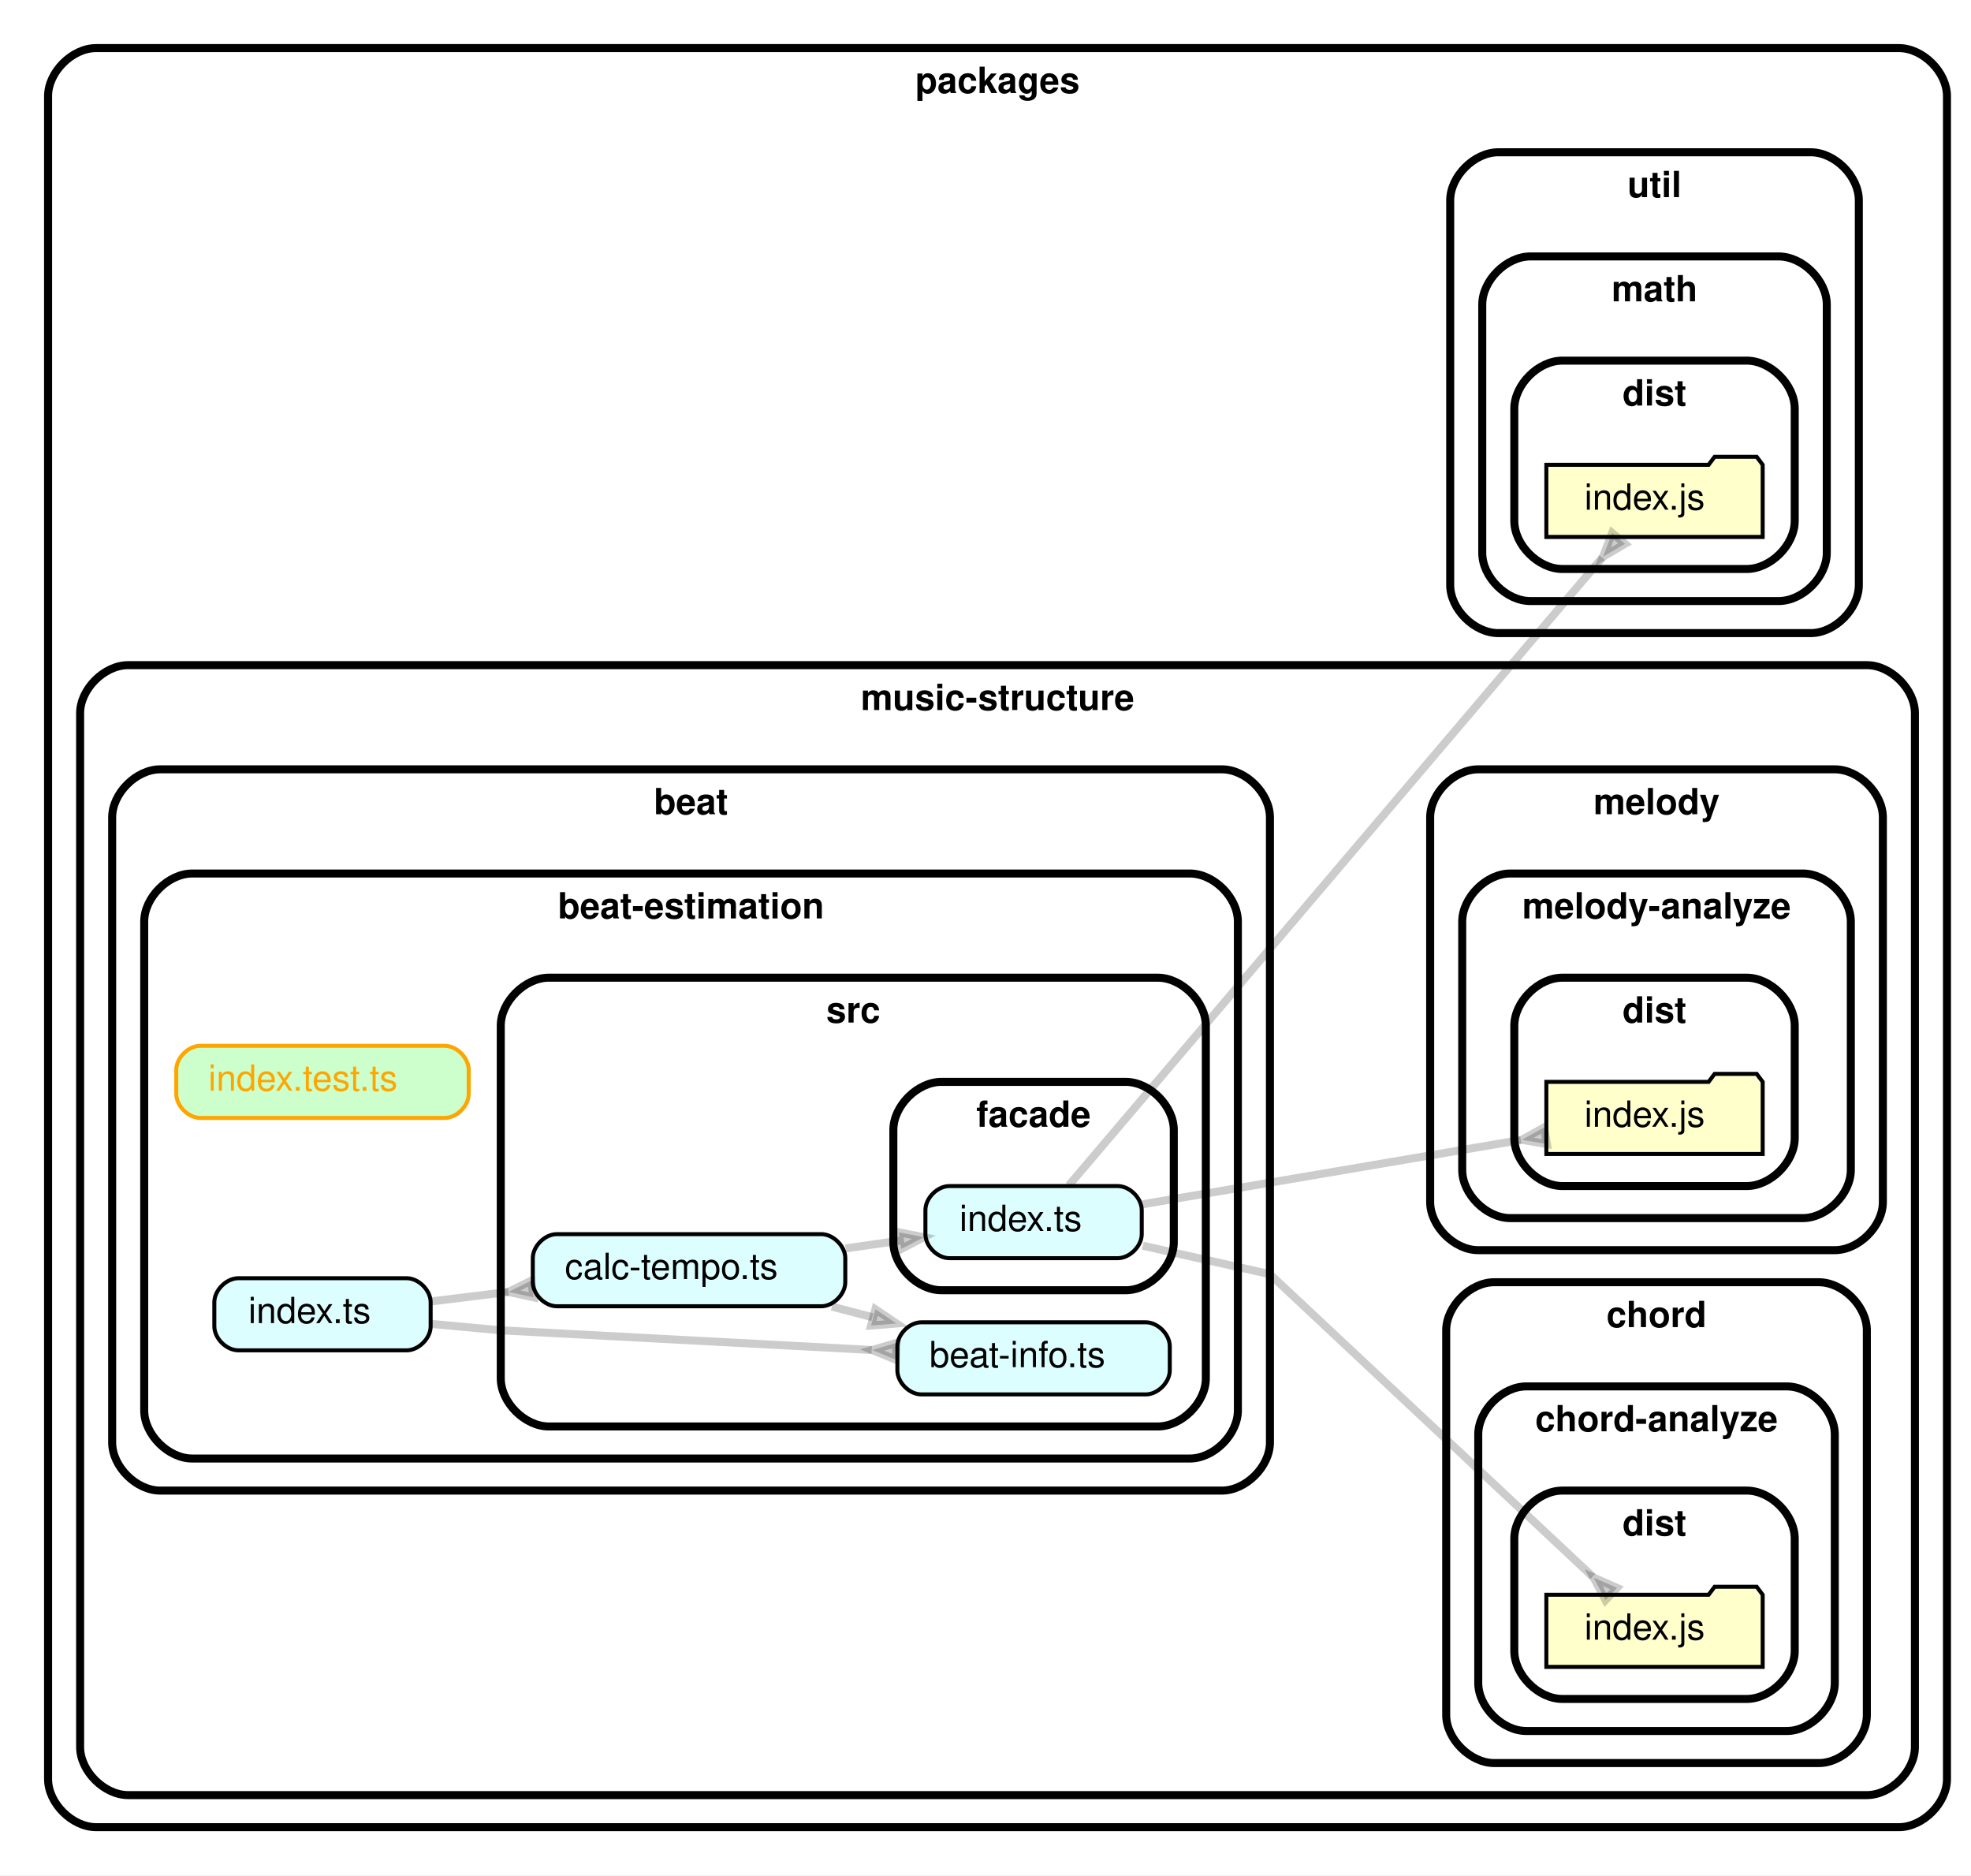
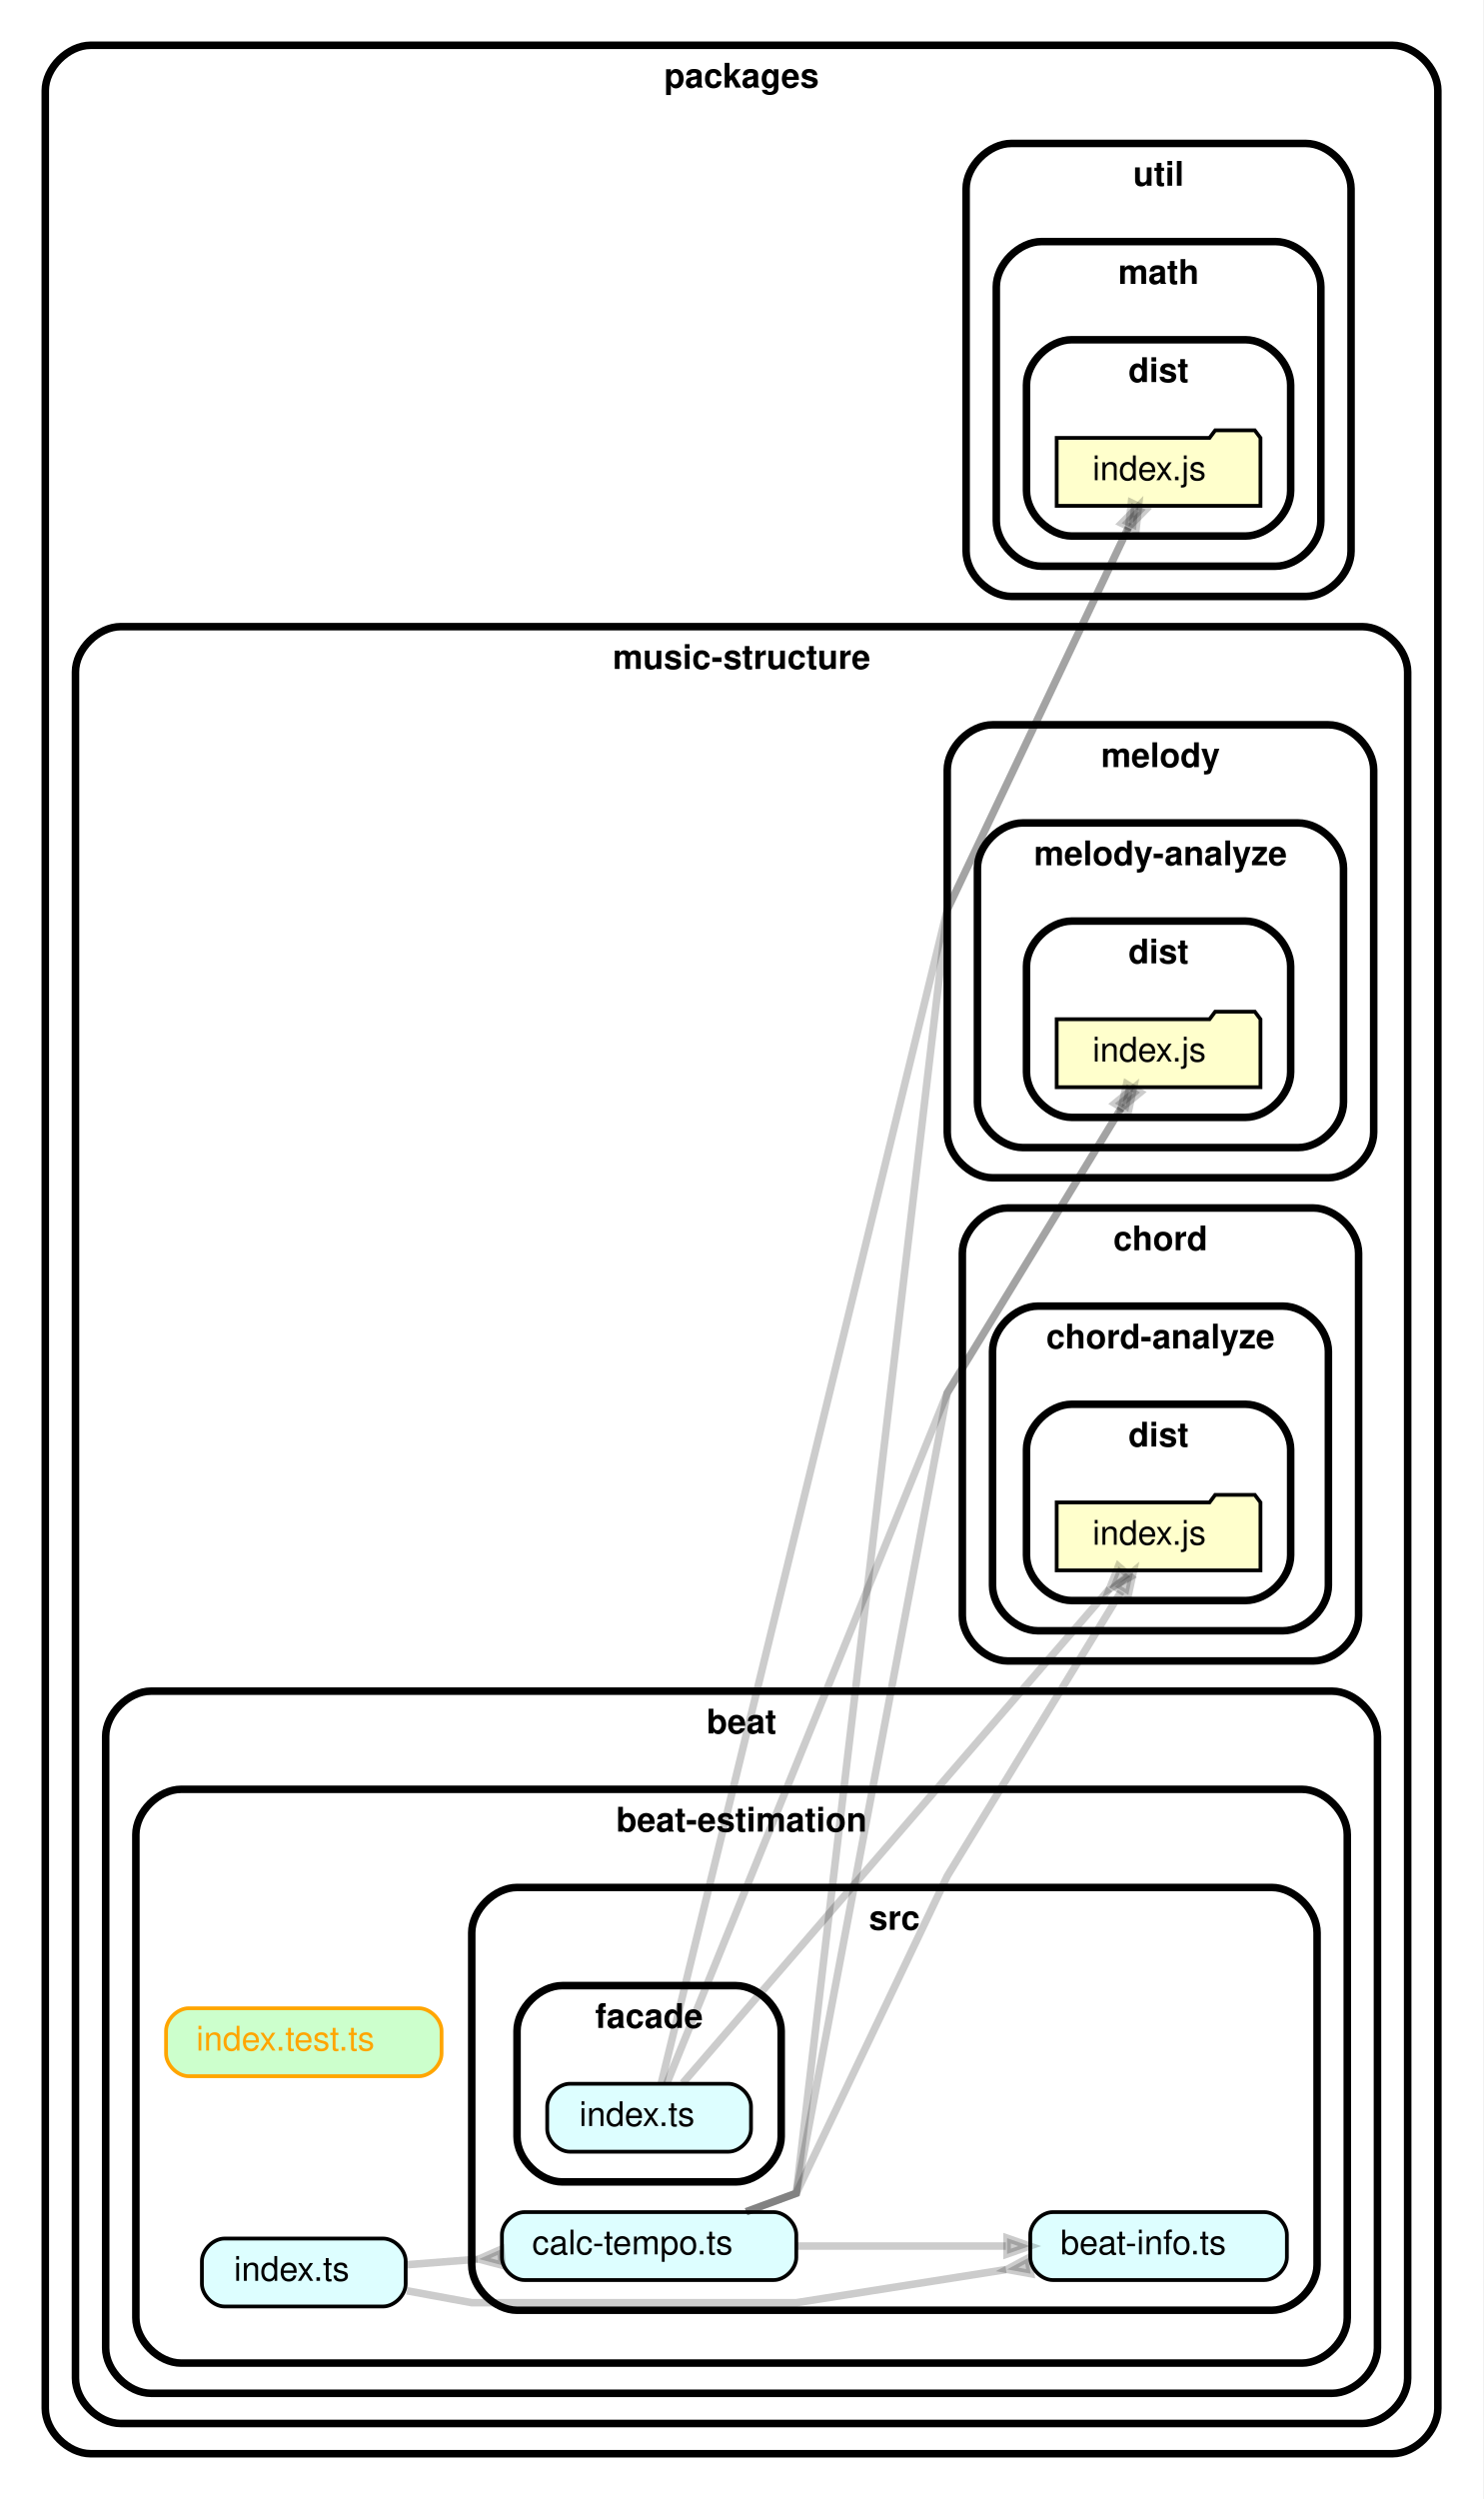
- <svg xmlns="http://www.w3.org/2000/svg" xmlns:xlink="http://www.w3.org/1999/xlink" width="492pt" height="468pt" viewBox="0.00 0.00 492.00 468.00">
-   <g id="graph0" class="graph" transform="scale(1 1) rotate(0) translate(4 464)">
-     <polygon fill="white" stroke="transparent" points="-4,4 -4,-464 488,-464 488,4 -4,4" />
+ <svg xmlns="http://www.w3.org/2000/svg" xmlns:xlink="http://www.w3.org/1999/xlink" width="393pt" height="662pt" viewBox="0.00 0.00 393.00 662.00">
+   <g id="graph0" class="graph" transform="scale(1 1) rotate(0) translate(4 658)">
+     <polygon fill="white" stroke="transparent" points="-4,4 -4,-658 389,-658 389,4 -4,4" />
    <g id="clust1" class="cluster">
-       <path fill="#ffffff" stroke="black" stroke-width="2" d="M20,-8C20,-8 470,-8 470,-8 476,-8 482,-14 482,-20 482,-20 482,-440 482,-440 482,-446 476,-452 470,-452 470,-452 20,-452 20,-452 14,-452 8,-446 8,-440 8,-440 8,-20 8,-20 8,-14 14,-8 20,-8" />
-       <text text-anchor="middle" x="245" y="-440.8" font-family="Helvetica,sans-Serif" font-weight="bold" font-size="9.00">packages</text>
+       <path fill="#ffffff" stroke="black" stroke-width="2" d="M20,-8C20,-8 365,-8 365,-8 371,-8 377,-14 377,-20 377,-20 377,-634 377,-634 377,-640 371,-646 365,-646 365,-646 20,-646 20,-646 14,-646 8,-640 8,-634 8,-634 8,-20 8,-20 8,-14 14,-8 20,-8" />
+       <text text-anchor="middle" x="192.5" y="-634.8" font-family="Helvetica,sans-Serif" font-weight="bold" font-size="9.00">packages</text>
    </g>
    <g id="clust2" class="cluster">
-       <path fill="#ffffff" stroke="black" stroke-width="2" d="M28,-16C28,-16 462,-16 462,-16 468,-16 474,-22 474,-28 474,-28 474,-286 474,-286 474,-292 468,-298 462,-298 462,-298 28,-298 28,-298 22,-298 16,-292 16,-286 16,-286 16,-28 16,-28 16,-22 22,-16 28,-16" />
-       <text text-anchor="middle" x="245" y="-286.8" font-family="Helvetica,sans-Serif" font-weight="bold" font-size="9.00">music-structure</text>
+       <path fill="#ffffff" stroke="black" stroke-width="2" d="M28,-16C28,-16 357,-16 357,-16 363,-16 369,-22 369,-28 369,-28 369,-480 369,-480 369,-486 363,-492 357,-492 357,-492 28,-492 28,-492 22,-492 16,-486 16,-480 16,-480 16,-28 16,-28 16,-22 22,-16 28,-16" />
+       <text text-anchor="middle" x="192.5" y="-480.8" font-family="Helvetica,sans-Serif" font-weight="bold" font-size="9.00">music-structure</text>
    </g>
    <g id="clust3" class="cluster">
-       <path fill="#ffffff" stroke="black" stroke-width="2" d="M36,-92C36,-92 301,-92 301,-92 307,-92 313,-98 313,-104 313,-104 313,-260 313,-260 313,-266 307,-272 301,-272 301,-272 36,-272 36,-272 30,-272 24,-266 24,-260 24,-260 24,-104 24,-104 24,-98 30,-92 36,-92" />
-       <text text-anchor="middle" x="168.5" y="-260.8" font-family="Helvetica,sans-Serif" font-weight="bold" font-size="9.00">beat</text>
+       <path fill="#ffffff" stroke="black" stroke-width="2" d="M36,-24C36,-24 349,-24 349,-24 355,-24 361,-30 361,-36 361,-36 361,-198 361,-198 361,-204 355,-210 349,-210 349,-210 36,-210 36,-210 30,-210 24,-204 24,-198 24,-198 24,-36 24,-36 24,-30 30,-24 36,-24" />
+       <text text-anchor="middle" x="192.5" y="-198.8" font-family="Helvetica,sans-Serif" font-weight="bold" font-size="9.00">beat</text>
    </g>
    <g id="clust4" class="cluster">
-       <path fill="#ffffff" stroke="black" stroke-width="2" d="M44,-100C44,-100 293,-100 293,-100 299,-100 305,-106 305,-112 305,-112 305,-234 305,-234 305,-240 299,-246 293,-246 293,-246 44,-246 44,-246 38,-246 32,-240 32,-234 32,-234 32,-112 32,-112 32,-106 38,-100 44,-100" />
-       <text text-anchor="middle" x="168.5" y="-234.8" font-family="Helvetica,sans-Serif" font-weight="bold" font-size="9.00">beat-estimation</text>
+       <path fill="#ffffff" stroke="black" stroke-width="2" d="M44,-32C44,-32 341,-32 341,-32 347,-32 353,-38 353,-44 353,-44 353,-172 353,-172 353,-178 347,-184 341,-184 341,-184 44,-184 44,-184 38,-184 32,-178 32,-172 32,-172 32,-44 32,-44 32,-38 38,-32 44,-32" />
+       <text text-anchor="middle" x="192.5" y="-172.8" font-family="Helvetica,sans-Serif" font-weight="bold" font-size="9.00">beat-estimation</text>
    </g>
    <g id="clust5" class="cluster">
-       <path fill="#ffffff" stroke="black" stroke-width="2" d="M133,-108C133,-108 285,-108 285,-108 291,-108 297,-114 297,-120 297,-120 297,-208 297,-208 297,-214 291,-220 285,-220 285,-220 133,-220 133,-220 127,-220 121,-214 121,-208 121,-208 121,-120 121,-120 121,-114 127,-108 133,-108" />
-       <text text-anchor="middle" x="209" y="-208.8" font-family="Helvetica,sans-Serif" font-weight="bold" font-size="9.00">src</text>
+       <path fill="#ffffff" stroke="black" stroke-width="2" d="M133,-46C133,-46 333,-46 333,-46 339,-46 345,-52 345,-58 345,-58 345,-146 345,-146 345,-152 339,-158 333,-158 333,-158 133,-158 133,-158 127,-158 121,-152 121,-146 121,-146 121,-58 121,-58 121,-52 127,-46 133,-46" />
+       <text text-anchor="middle" x="233" y="-146.8" font-family="Helvetica,sans-Serif" font-weight="bold" font-size="9.00">src</text>
    </g>
    <g id="clust6" class="cluster">
-       <path fill="#ffffff" stroke="black" stroke-width="2" d="M231,-142C231,-142 277,-142 277,-142 283,-142 289,-148 289,-154 289,-154 289,-182 289,-182 289,-188 283,-194 277,-194 277,-194 231,-194 231,-194 225,-194 219,-188 219,-182 219,-182 219,-154 219,-154 219,-148 225,-142 231,-142" />
-       <text text-anchor="middle" x="254" y="-182.8" font-family="Helvetica,sans-Serif" font-weight="bold" font-size="9.00">facade</text>
+       <path fill="#ffffff" stroke="black" stroke-width="2" d="M145,-80C145,-80 191,-80 191,-80 197,-80 203,-86 203,-92 203,-92 203,-120 203,-120 203,-126 197,-132 191,-132 191,-132 145,-132 145,-132 139,-132 133,-126 133,-120 133,-120 133,-92 133,-92 133,-86 139,-80 145,-80" />
+       <text text-anchor="middle" x="168" y="-120.8" font-family="Helvetica,sans-Serif" font-weight="bold" font-size="9.00">facade</text>
    </g>
    <g id="clust7" class="cluster">
-       <path fill="#ffffff" stroke="black" stroke-width="2" d="M369,-24C369,-24 450,-24 450,-24 456,-24 462,-30 462,-36 462,-36 462,-132 462,-132 462,-138 456,-144 450,-144 450,-144 369,-144 369,-144 363,-144 357,-138 357,-132 357,-132 357,-36 357,-36 357,-30 363,-24 369,-24" />
-       <text text-anchor="middle" x="409.5" y="-132.8" font-family="Helvetica,sans-Serif" font-weight="bold" font-size="9.00">chord</text>
+       <path fill="#ffffff" stroke="black" stroke-width="2" d="M263,-218C263,-218 344,-218 344,-218 350,-218 356,-224 356,-230 356,-230 356,-326 356,-326 356,-332 350,-338 344,-338 344,-338 263,-338 263,-338 257,-338 251,-332 251,-326 251,-326 251,-230 251,-230 251,-224 257,-218 263,-218" />
+       <text text-anchor="middle" x="303.5" y="-326.8" font-family="Helvetica,sans-Serif" font-weight="bold" font-size="9.00">chord</text>
    </g>
    <g id="clust8" class="cluster">
-       <path fill="#ffffff" stroke="black" stroke-width="2" d="M377,-32C377,-32 442,-32 442,-32 448,-32 454,-38 454,-44 454,-44 454,-106 454,-106 454,-112 448,-118 442,-118 442,-118 377,-118 377,-118 371,-118 365,-112 365,-106 365,-106 365,-44 365,-44 365,-38 371,-32 377,-32" />
-       <text text-anchor="middle" x="409.5" y="-106.8" font-family="Helvetica,sans-Serif" font-weight="bold" font-size="9.00">chord-analyze</text>
+       <path fill="#ffffff" stroke="black" stroke-width="2" d="M271,-226C271,-226 336,-226 336,-226 342,-226 348,-232 348,-238 348,-238 348,-300 348,-300 348,-306 342,-312 336,-312 336,-312 271,-312 271,-312 265,-312 259,-306 259,-300 259,-300 259,-238 259,-238 259,-232 265,-226 271,-226" />
+       <text text-anchor="middle" x="303.5" y="-300.8" font-family="Helvetica,sans-Serif" font-weight="bold" font-size="9.00">chord-analyze</text>
    </g>
    <g id="clust9" class="cluster">
-       <path fill="#ffffff" stroke="black" stroke-width="2" d="M386,-40C386,-40 432,-40 432,-40 438,-40 444,-46 444,-52 444,-52 444,-80 444,-80 444,-86 438,-92 432,-92 432,-92 386,-92 386,-92 380,-92 374,-86 374,-80 374,-80 374,-52 374,-52 374,-46 380,-40 386,-40" />
-       <text text-anchor="middle" x="409" y="-80.8" font-family="Helvetica,sans-Serif" font-weight="bold" font-size="9.00">dist</text>
+       <path fill="#ffffff" stroke="black" stroke-width="2" d="M280,-234C280,-234 326,-234 326,-234 332,-234 338,-240 338,-246 338,-246 338,-274 338,-274 338,-280 332,-286 326,-286 326,-286 280,-286 280,-286 274,-286 268,-280 268,-274 268,-274 268,-246 268,-246 268,-240 274,-234 280,-234" />
+       <text text-anchor="middle" x="303" y="-274.8" font-family="Helvetica,sans-Serif" font-weight="bold" font-size="9.00">dist</text>
    </g>
    <g id="clust10" class="cluster">
-       <path fill="#ffffff" stroke="black" stroke-width="2" d="M365,-152C365,-152 454,-152 454,-152 460,-152 466,-158 466,-164 466,-164 466,-260 466,-260 466,-266 460,-272 454,-272 454,-272 365,-272 365,-272 359,-272 353,-266 353,-260 353,-260 353,-164 353,-164 353,-158 359,-152 365,-152" />
-       <text text-anchor="middle" x="409.5" y="-260.8" font-family="Helvetica,sans-Serif" font-weight="bold" font-size="9.00">melody</text>
+       <path fill="#ffffff" stroke="black" stroke-width="2" d="M259,-346C259,-346 348,-346 348,-346 354,-346 360,-352 360,-358 360,-358 360,-454 360,-454 360,-460 354,-466 348,-466 348,-466 259,-466 259,-466 253,-466 247,-460 247,-454 247,-454 247,-358 247,-358 247,-352 253,-346 259,-346" />
+       <text text-anchor="middle" x="303.5" y="-454.8" font-family="Helvetica,sans-Serif" font-weight="bold" font-size="9.00">melody</text>
    </g>
    <g id="clust11" class="cluster">
-       <path fill="#ffffff" stroke="black" stroke-width="2" d="M373,-160C373,-160 446,-160 446,-160 452,-160 458,-166 458,-172 458,-172 458,-234 458,-234 458,-240 452,-246 446,-246 446,-246 373,-246 373,-246 367,-246 361,-240 361,-234 361,-234 361,-172 361,-172 361,-166 367,-160 373,-160" />
-       <text text-anchor="middle" x="409.5" y="-234.8" font-family="Helvetica,sans-Serif" font-weight="bold" font-size="9.00">melody-analyze</text>
+       <path fill="#ffffff" stroke="black" stroke-width="2" d="M267,-354C267,-354 340,-354 340,-354 346,-354 352,-360 352,-366 352,-366 352,-428 352,-428 352,-434 346,-440 340,-440 340,-440 267,-440 267,-440 261,-440 255,-434 255,-428 255,-428 255,-366 255,-366 255,-360 261,-354 267,-354" />
+       <text text-anchor="middle" x="303.5" y="-428.8" font-family="Helvetica,sans-Serif" font-weight="bold" font-size="9.00">melody-analyze</text>
    </g>
    <g id="clust12" class="cluster">
-       <path fill="#ffffff" stroke="black" stroke-width="2" d="M386,-168C386,-168 432,-168 432,-168 438,-168 444,-174 444,-180 444,-180 444,-208 444,-208 444,-214 438,-220 432,-220 432,-220 386,-220 386,-220 380,-220 374,-214 374,-208 374,-208 374,-180 374,-180 374,-174 380,-168 386,-168" />
-       <text text-anchor="middle" x="409" y="-208.8" font-family="Helvetica,sans-Serif" font-weight="bold" font-size="9.00">dist</text>
+       <path fill="#ffffff" stroke="black" stroke-width="2" d="M280,-362C280,-362 326,-362 326,-362 332,-362 338,-368 338,-374 338,-374 338,-402 338,-402 338,-408 332,-414 326,-414 326,-414 280,-414 280,-414 274,-414 268,-408 268,-402 268,-402 268,-374 268,-374 268,-368 274,-362 280,-362" />
+       <text text-anchor="middle" x="303" y="-402.8" font-family="Helvetica,sans-Serif" font-weight="bold" font-size="9.00">dist</text>
    </g>
    <g id="clust13" class="cluster">
-       <path fill="#ffffff" stroke="black" stroke-width="2" d="M370,-306C370,-306 448,-306 448,-306 454,-306 460,-312 460,-318 460,-318 460,-414 460,-414 460,-420 454,-426 448,-426 448,-426 370,-426 370,-426 364,-426 358,-420 358,-414 358,-414 358,-318 358,-318 358,-312 364,-306 370,-306" />
-       <text text-anchor="middle" x="409" y="-414.8" font-family="Helvetica,sans-Serif" font-weight="bold" font-size="9.00">util</text>
+       <path fill="#ffffff" stroke="black" stroke-width="2" d="M264,-500C264,-500 342,-500 342,-500 348,-500 354,-506 354,-512 354,-512 354,-608 354,-608 354,-614 348,-620 342,-620 342,-620 264,-620 264,-620 258,-620 252,-614 252,-608 252,-608 252,-512 252,-512 252,-506 258,-500 264,-500" />
+       <text text-anchor="middle" x="303" y="-608.8" font-family="Helvetica,sans-Serif" font-weight="bold" font-size="9.00">util</text>
    </g>
    <g id="clust14" class="cluster">
-       <path fill="#ffffff" stroke="black" stroke-width="2" d="M378,-314C378,-314 440,-314 440,-314 446,-314 452,-320 452,-326 452,-326 452,-388 452,-388 452,-394 446,-400 440,-400 440,-400 378,-400 378,-400 372,-400 366,-394 366,-388 366,-388 366,-326 366,-326 366,-320 372,-314 378,-314" />
-       <text text-anchor="middle" x="409" y="-388.8" font-family="Helvetica,sans-Serif" font-weight="bold" font-size="9.00">math</text>
+       <path fill="#ffffff" stroke="black" stroke-width="2" d="M272,-508C272,-508 334,-508 334,-508 340,-508 346,-514 346,-520 346,-520 346,-582 346,-582 346,-588 340,-594 334,-594 334,-594 272,-594 272,-594 266,-594 260,-588 260,-582 260,-582 260,-520 260,-520 260,-514 266,-508 272,-508" />
+       <text text-anchor="middle" x="303" y="-582.8" font-family="Helvetica,sans-Serif" font-weight="bold" font-size="9.00">math</text>
    </g>
    <g id="clust15" class="cluster">
-       <path fill="#ffffff" stroke="black" stroke-width="2" d="M386,-322C386,-322 432,-322 432,-322 438,-322 444,-328 444,-334 444,-334 444,-362 444,-362 444,-368 438,-374 432,-374 432,-374 386,-374 386,-374 380,-374 374,-368 374,-362 374,-362 374,-334 374,-334 374,-328 380,-322 386,-322" />
-       <text text-anchor="middle" x="409" y="-362.8" font-family="Helvetica,sans-Serif" font-weight="bold" font-size="9.00">dist</text>
+       <path fill="#ffffff" stroke="black" stroke-width="2" d="M280,-516C280,-516 326,-516 326,-516 332,-516 338,-522 338,-528 338,-528 338,-556 338,-556 338,-562 332,-568 326,-568 326,-568 280,-568 280,-568 274,-568 268,-562 268,-556 268,-556 268,-528 268,-528 268,-522 274,-516 280,-516" />
+       <text text-anchor="middle" x="303" y="-556.8" font-family="Helvetica,sans-Serif" font-weight="bold" font-size="9.00">dist</text>
    </g>
    <g id="node1" class="node">
      <g id="a_node1">
        <a xlink:href="packages/music-structure/beat/beat-estimation/index.test.ts" xlink:title="no-orphans">
-           <path fill="#ccffcc" stroke="orange" d="M107,-203C107,-203 46,-203 46,-203 43,-203 40,-200 40,-197 40,-197 40,-191 40,-191 40,-188 43,-185 46,-185 46,-185 107,-185 107,-185 110,-185 113,-188 113,-191 113,-191 113,-197 113,-197 113,-200 110,-203 107,-203" />
-           <text text-anchor="start" x="48" y="-191.8" font-family="Helvetica,sans-Serif" font-size="9.00" fill="orange">index.test.ts</text>
+           <path fill="#ccffcc" stroke="orange" d="M107,-126C107,-126 46,-126 46,-126 43,-126 40,-123 40,-120 40,-120 40,-114 40,-114 40,-111 43,-108 46,-108 46,-108 107,-108 107,-108 110,-108 113,-111 113,-114 113,-114 113,-120 113,-120 113,-123 110,-126 107,-126" />
+           <text text-anchor="start" x="48" y="-114.8" font-family="Helvetica,sans-Serif" font-size="9.00" fill="orange">index.test.ts</text>
        </a>
      </g>
    </g>
    <g id="node2" class="node">
      <g id="a_node2">
        <a xlink:href="packages/music-structure/beat/beat-estimation/index.ts" xlink:title="index.ts">
-           <path fill="#ddfeff" stroke="black" d="M97.5,-145C97.5,-145 55.5,-145 55.5,-145 52.5,-145 49.5,-142 49.5,-139 49.5,-139 49.5,-133 49.5,-133 49.5,-130 52.5,-127 55.5,-127 55.5,-127 97.5,-127 97.5,-127 100.5,-127 103.5,-130 103.5,-133 103.5,-133 103.5,-139 103.5,-139 103.5,-142 100.5,-145 97.5,-145" />
-           <text text-anchor="start" x="58" y="-133.8" font-family="Helvetica,sans-Serif" font-size="9.00">index.ts</text>
+           <path fill="#ddfeff" stroke="black" d="M97.5,-65C97.5,-65 55.5,-65 55.5,-65 52.5,-65 49.5,-62 49.5,-59 49.5,-59 49.5,-53 49.5,-53 49.5,-50 52.5,-47 55.5,-47 55.5,-47 97.5,-47 97.5,-47 100.5,-47 103.5,-50 103.5,-53 103.5,-53 103.5,-59 103.5,-59 103.5,-62 100.5,-65 97.5,-65" />
+           <text text-anchor="start" x="58" y="-53.8" font-family="Helvetica,sans-Serif" font-size="9.00">index.ts</text>
        </a>
      </g>
    </g>
    <g id="node3" class="node">
      <g id="a_node3">
        <a xlink:href="packages/music-structure/beat/beat-estimation/src/beat-info.ts" xlink:title="beat-info.ts">
-           <path fill="#ddfeff" stroke="black" d="M282,-134C282,-134 226,-134 226,-134 223,-134 220,-131 220,-128 220,-128 220,-122 220,-122 220,-119 223,-116 226,-116 226,-116 282,-116 282,-116 285,-116 288,-119 288,-122 288,-122 288,-128 288,-128 288,-131 285,-134 282,-134" />
-           <text text-anchor="start" x="228" y="-122.8" font-family="Helvetica,sans-Serif" font-size="9.00">beat-info.ts</text>
+           <path fill="#ddfeff" stroke="black" d="M331,-72C331,-72 275,-72 275,-72 272,-72 269,-69 269,-66 269,-66 269,-60 269,-60 269,-57 272,-54 275,-54 275,-54 331,-54 331,-54 334,-54 337,-57 337,-60 337,-60 337,-66 337,-66 337,-69 334,-72 331,-72" />
+           <text text-anchor="start" x="277" y="-60.8" font-family="Helvetica,sans-Serif" font-size="9.00">beat-info.ts</text>
        </a>
      </g>
    </g>
    <g id="edge1" class="edge">
-       <path fill="none" stroke="#000000" stroke-width="2" stroke-opacity="0.2" d="M103.81,-133.58C112.97,-132.74 121,-132 121,-132 121,-132 174.69,-129.15 213.59,-127.09" />
-       <polygon fill="#000000" fill-opacity="0.2" stroke="#000000" stroke-width="2" stroke-opacity="0.2" points="219.8,-128.86 213.7,-127.08 219.58,-124.67 219.8,-128.86" />
+       <path fill="none" stroke="#000000" stroke-width="2" stroke-opacity="0.2" d="M103.81,-51.16C112.97,-49.48 121,-48 121,-48 121,-48 207,-48 207,-48 207,-48 236.46,-52.65 262.58,-56.78" />
+       <polygon fill="#000000" fill-opacity="0.2" stroke="#000000" stroke-width="2" stroke-opacity="0.2" points="268.45,-59.83 262.85,-56.82 269.1,-55.68 268.45,-59.83" />
    </g>
    <g id="node4" class="node">
      <g id="a_node4">
        <a xlink:href="packages/music-structure/beat/beat-estimation/src/calc-tempo.ts" xlink:title="calc-tempo.ts">
-           <path fill="#ddfeff" stroke="black" d="M201,-156C201,-156 135,-156 135,-156 132,-156 129,-153 129,-150 129,-150 129,-144 129,-144 129,-141 132,-138 135,-138 135,-138 201,-138 201,-138 204,-138 207,-141 207,-144 207,-144 207,-150 207,-150 207,-153 204,-156 201,-156" />
-           <text text-anchor="start" x="137" y="-144.8" font-family="Helvetica,sans-Serif" font-size="9.00">calc-tempo.ts</text>
+           <path fill="#ddfeff" stroke="black" d="M201,-72C201,-72 135,-72 135,-72 132,-72 129,-69 129,-66 129,-66 129,-60 129,-60 129,-57 132,-54 135,-54 135,-54 201,-54 201,-54 204,-54 207,-57 207,-60 207,-60 207,-66 207,-66 207,-69 204,-72 201,-72" />
+           <text text-anchor="start" x="137" y="-60.8" font-family="Helvetica,sans-Serif" font-size="9.00">calc-tempo.ts</text>
        </a>
      </g>
    </g>
    <g id="edge2" class="edge">
-       <path fill="none" stroke="#000000" stroke-width="2" stroke-opacity="0.2" d="M103.87,-139.24C109.87,-139.98 116.4,-140.78 122.92,-141.58" />
-       <polygon fill="#000000" fill-opacity="0.2" stroke="#000000" stroke-width="2" stroke-opacity="0.2" points="128.63,-144.4 122.93,-141.58 129.14,-140.23 128.63,-144.4" />
+       <path fill="none" stroke="#000000" stroke-width="2" stroke-opacity="0.2" d="M103.87,-58.06C109.75,-58.52 116.14,-59.02 122.52,-59.52" />
+       <polygon fill="#000000" fill-opacity="0.2" stroke="#000000" stroke-width="2" stroke-opacity="0.2" points="128.72,-62.11 122.9,-59.55 129.05,-57.93 128.72,-62.11" />
    </g>
    <g id="edge3" class="edge">
-       <path fill="none" stroke="#000000" stroke-width="2" stroke-opacity="0.2" d="M203.65,-137.92C206.98,-137.05 210.38,-136.16 213.75,-135.28" />
-       <polygon fill="#000000" fill-opacity="0.2" stroke="#000000" stroke-width="2" stroke-opacity="0.2" points="214.51,-137.25 219.78,-133.7 213.44,-133.19 214.51,-137.25" />
+       <path fill="none" stroke="#000000" stroke-width="2" stroke-opacity="0.2" d="M207.11,-63C224.48,-63 245.02,-63 262.54,-63" />
+       <polygon fill="#000000" fill-opacity="0.2" stroke="#000000" stroke-width="2" stroke-opacity="0.2" points="262.85,-65.1 268.85,-63 262.85,-60.9 262.85,-65.1" />
    </g>
    <g id="node5" class="node">
      <g id="a_node5">
-         <a xlink:href="packages/music-structure/beat/beat-estimation/src/facade/index.ts" xlink:title="index.ts">
-           <path fill="#ddfeff" stroke="black" d="M275,-168C275,-168 233,-168 233,-168 230,-168 227,-165 227,-162 227,-162 227,-156 227,-156 227,-153 230,-150 233,-150 233,-150 275,-150 275,-150 278,-150 281,-153 281,-156 281,-156 281,-162 281,-162 281,-165 278,-168 275,-168" />
-           <text text-anchor="start" x="235.5" y="-156.8" font-family="Helvetica,sans-Serif" font-size="9.00">index.ts</text>
+         <a xlink:href="packages/music-structure/chord/chord-analyze/dist/index.js" xlink:title="index.js">
+           <polygon fill="#ffffcc" stroke="black" points="330,-260 328.5,-262 318,-262 316.5,-260 276,-260 276,-242 330,-242 330,-260" />
+           <text text-anchor="start" x="285.5" y="-248.8" font-family="Helvetica,sans-Serif" font-size="9.00">index.js</text>
        </a>
      </g>
    </g>
    <g id="edge4" class="edge">
-       <path fill="none" stroke="#000000" stroke-width="2" stroke-opacity="0.2" d="M207.07,-152.44C211.6,-153.09 216.2,-153.74 220.65,-154.38" />
-       <polygon fill="#000000" fill-opacity="0.2" stroke="#000000" stroke-width="2" stroke-opacity="0.2" points="220.36,-156.46 226.59,-155.23 220.95,-152.3 220.36,-156.46" />
+       <path fill="none" stroke="#000000" stroke-width="2" stroke-opacity="0.2" d="M193.71,-72.1C200.97,-74.78 207,-77 207,-77 207,-77 247,-161 247,-161 247,-161 277.48,-210.88 293.06,-236.37" />
+       <polygon fill="#000000" fill-opacity="0.2" stroke="#000000" stroke-width="2" stroke-opacity="0.2" points="291.4,-237.68 296.32,-241.71 294.98,-235.49 291.4,-237.68" />
    </g>
    <g id="node6" class="node">
      <g id="a_node6">
-         <a xlink:href="packages/music-structure/chord/chord-analyze/dist/index.js" xlink:title="index.js">
-           <polygon fill="#ffffcc" stroke="black" points="436,-66 434.5,-68 424,-68 422.5,-66 382,-66 382,-48 436,-48 436,-66" />
-           <text text-anchor="start" x="391.5" y="-54.8" font-family="Helvetica,sans-Serif" font-size="9.00">index.js</text>
+         <a xlink:href="packages/util/math/dist/index.js" xlink:title="index.js">
+           <polygon fill="#ffffcc" stroke="black" points="330,-542 328.5,-544 318,-544 316.5,-542 276,-542 276,-524 330,-524 330,-542" />
+           <text text-anchor="start" x="285.5" y="-530.8" font-family="Helvetica,sans-Serif" font-size="9.00">index.js</text>
        </a>
      </g>
    </g>
    <g id="edge5" class="edge">
-       <path fill="none" stroke="#000000" stroke-width="2" stroke-opacity="0.2" d="M281.28,-153.11C296.63,-149.67 313,-146 313,-146 313,-146 366.99,-95.42 393.57,-70.52" />
-       <polygon fill="#000000" fill-opacity="0.2" stroke="#000000" stroke-width="2" stroke-opacity="0.2" points="399.63,-67.72 393.81,-70.29 396.76,-64.66 399.63,-67.72" />
+       <path fill="none" stroke="#000000" stroke-width="2" stroke-opacity="0.2" d="M193.71,-72.1C200.97,-74.78 207,-77 207,-77 207,-77 247,-417 247,-417 247,-417 280.15,-486.92 294.98,-518.19" />
+       <polygon fill="#000000" fill-opacity="0.2" stroke="#000000" stroke-width="2" stroke-opacity="0.2" points="293.22,-519.38 297.68,-523.9 297.01,-517.58 293.22,-519.38" />
    </g>
    <g id="node7" class="node">
      <g id="a_node7">
-         <a xlink:href="packages/util/math/dist/index.js" xlink:title="index.js">
-           <polygon fill="#ffffcc" stroke="black" points="436,-348 434.5,-350 424,-350 422.5,-348 382,-348 382,-330 436,-330 436,-348" />
-           <text text-anchor="start" x="391.5" y="-336.8" font-family="Helvetica,sans-Serif" font-size="9.00">index.js</text>
+         <a xlink:href="packages/music-structure/melody/melody-analyze/dist/index.js" xlink:title="index.js">
+           <polygon fill="#ffffcc" stroke="black" points="330,-388 328.5,-390 318,-390 316.5,-388 276,-388 276,-370 330,-370 330,-388" />
+           <text text-anchor="start" x="285.5" y="-376.8" font-family="Helvetica,sans-Serif" font-size="9.00">index.js</text>
        </a>
      </g>
    </g>
    <g id="edge6" class="edge">
-       <path fill="none" stroke="#000000" stroke-width="2" stroke-opacity="0.2" d="M262.8,-168.17C287.76,-197.54 365.8,-289.35 395.95,-324.82" />
-       <polygon fill="#000000" fill-opacity="0.2" stroke="#000000" stroke-width="2" stroke-opacity="0.2" points="398.43,-330.99 396.15,-325.06 401.63,-328.27 398.43,-330.99" />
+       <path fill="none" stroke="#000000" stroke-width="2" stroke-opacity="0.2" d="M193.71,-72.1C200.97,-74.78 207,-77 207,-77 207,-77 247,-289 247,-289 247,-289 277.48,-338.88 293.06,-364.37" />
+       <polygon fill="#000000" fill-opacity="0.2" stroke="#000000" stroke-width="2" stroke-opacity="0.2" points="291.4,-365.68 296.32,-369.71 294.98,-363.49 291.4,-365.68" />
    </g>
    <g id="node8" class="node">
      <g id="a_node8">
-         <a xlink:href="packages/music-structure/melody/melody-analyze/dist/index.js" xlink:title="index.js">
-           <polygon fill="#ffffcc" stroke="black" points="436,-194 434.5,-196 424,-196 422.5,-194 382,-194 382,-176 436,-176 436,-194" />
-           <text text-anchor="start" x="391.5" y="-182.8" font-family="Helvetica,sans-Serif" font-size="9.00">index.js</text>
+         <a xlink:href="packages/music-structure/beat/beat-estimation/src/facade/index.ts" xlink:title="index.ts">
+           <path fill="#ddfeff" stroke="black" d="M189,-106C189,-106 147,-106 147,-106 144,-106 141,-103 141,-100 141,-100 141,-94 141,-94 141,-91 144,-88 147,-88 147,-88 189,-88 189,-88 192,-88 195,-91 195,-94 195,-94 195,-100 195,-100 195,-103 192,-106 189,-106" />
+           <text text-anchor="start" x="149.5" y="-94.8" font-family="Helvetica,sans-Serif" font-size="9.00">index.ts</text>
        </a>
      </g>
    </g>
    <g id="edge7" class="edge">
-       <path fill="none" stroke="#000000" stroke-width="2" stroke-opacity="0.2" d="M281.3,-163.47C307.43,-167.91 347.56,-174.73 375.63,-179.5" />
-       <polygon fill="#000000" fill-opacity="0.2" stroke="#000000" stroke-width="2" stroke-opacity="0.2" points="381.43,-182.62 375.87,-179.54 382.14,-178.48 381.43,-182.62" />
+       <path fill="none" stroke="#000000" stroke-width="2" stroke-opacity="0.2" d="M176.92,-106.17C199.32,-132.11 263.23,-206.11 289.99,-237.09" />
+       <polygon fill="#000000" fill-opacity="0.2" stroke="#000000" stroke-width="2" stroke-opacity="0.2" points="292.36,-243.05 290.03,-237.14 295.54,-240.31 292.36,-243.05" />
+     </g>
+     <g id="edge8" class="edge">
+       <path fill="none" stroke="#000000" stroke-width="2" stroke-opacity="0.2" d="M171.25,-106.23C184.04,-158.7 247,-417 247,-417 247,-417 280.15,-486.92 294.98,-518.19" />
+       <polygon fill="#000000" fill-opacity="0.2" stroke="#000000" stroke-width="2" stroke-opacity="0.2" points="295.79,-524.8 295.11,-518.48 299.58,-523 295.79,-524.8" />
+     </g>
+     <g id="edge9" class="edge">
+       <path fill="none" stroke="#000000" stroke-width="2" stroke-opacity="0.2" d="M172.66,-106C188.08,-143.96 247,-289 247,-289 247,-289 277.48,-338.88 293.06,-364.37" />
+       <polygon fill="#000000" fill-opacity="0.2" stroke="#000000" stroke-width="2" stroke-opacity="0.2" points="294.53,-370.8 293.19,-364.59 298.11,-368.61 294.53,-370.8" />
    </g>
  </g>
</svg>
